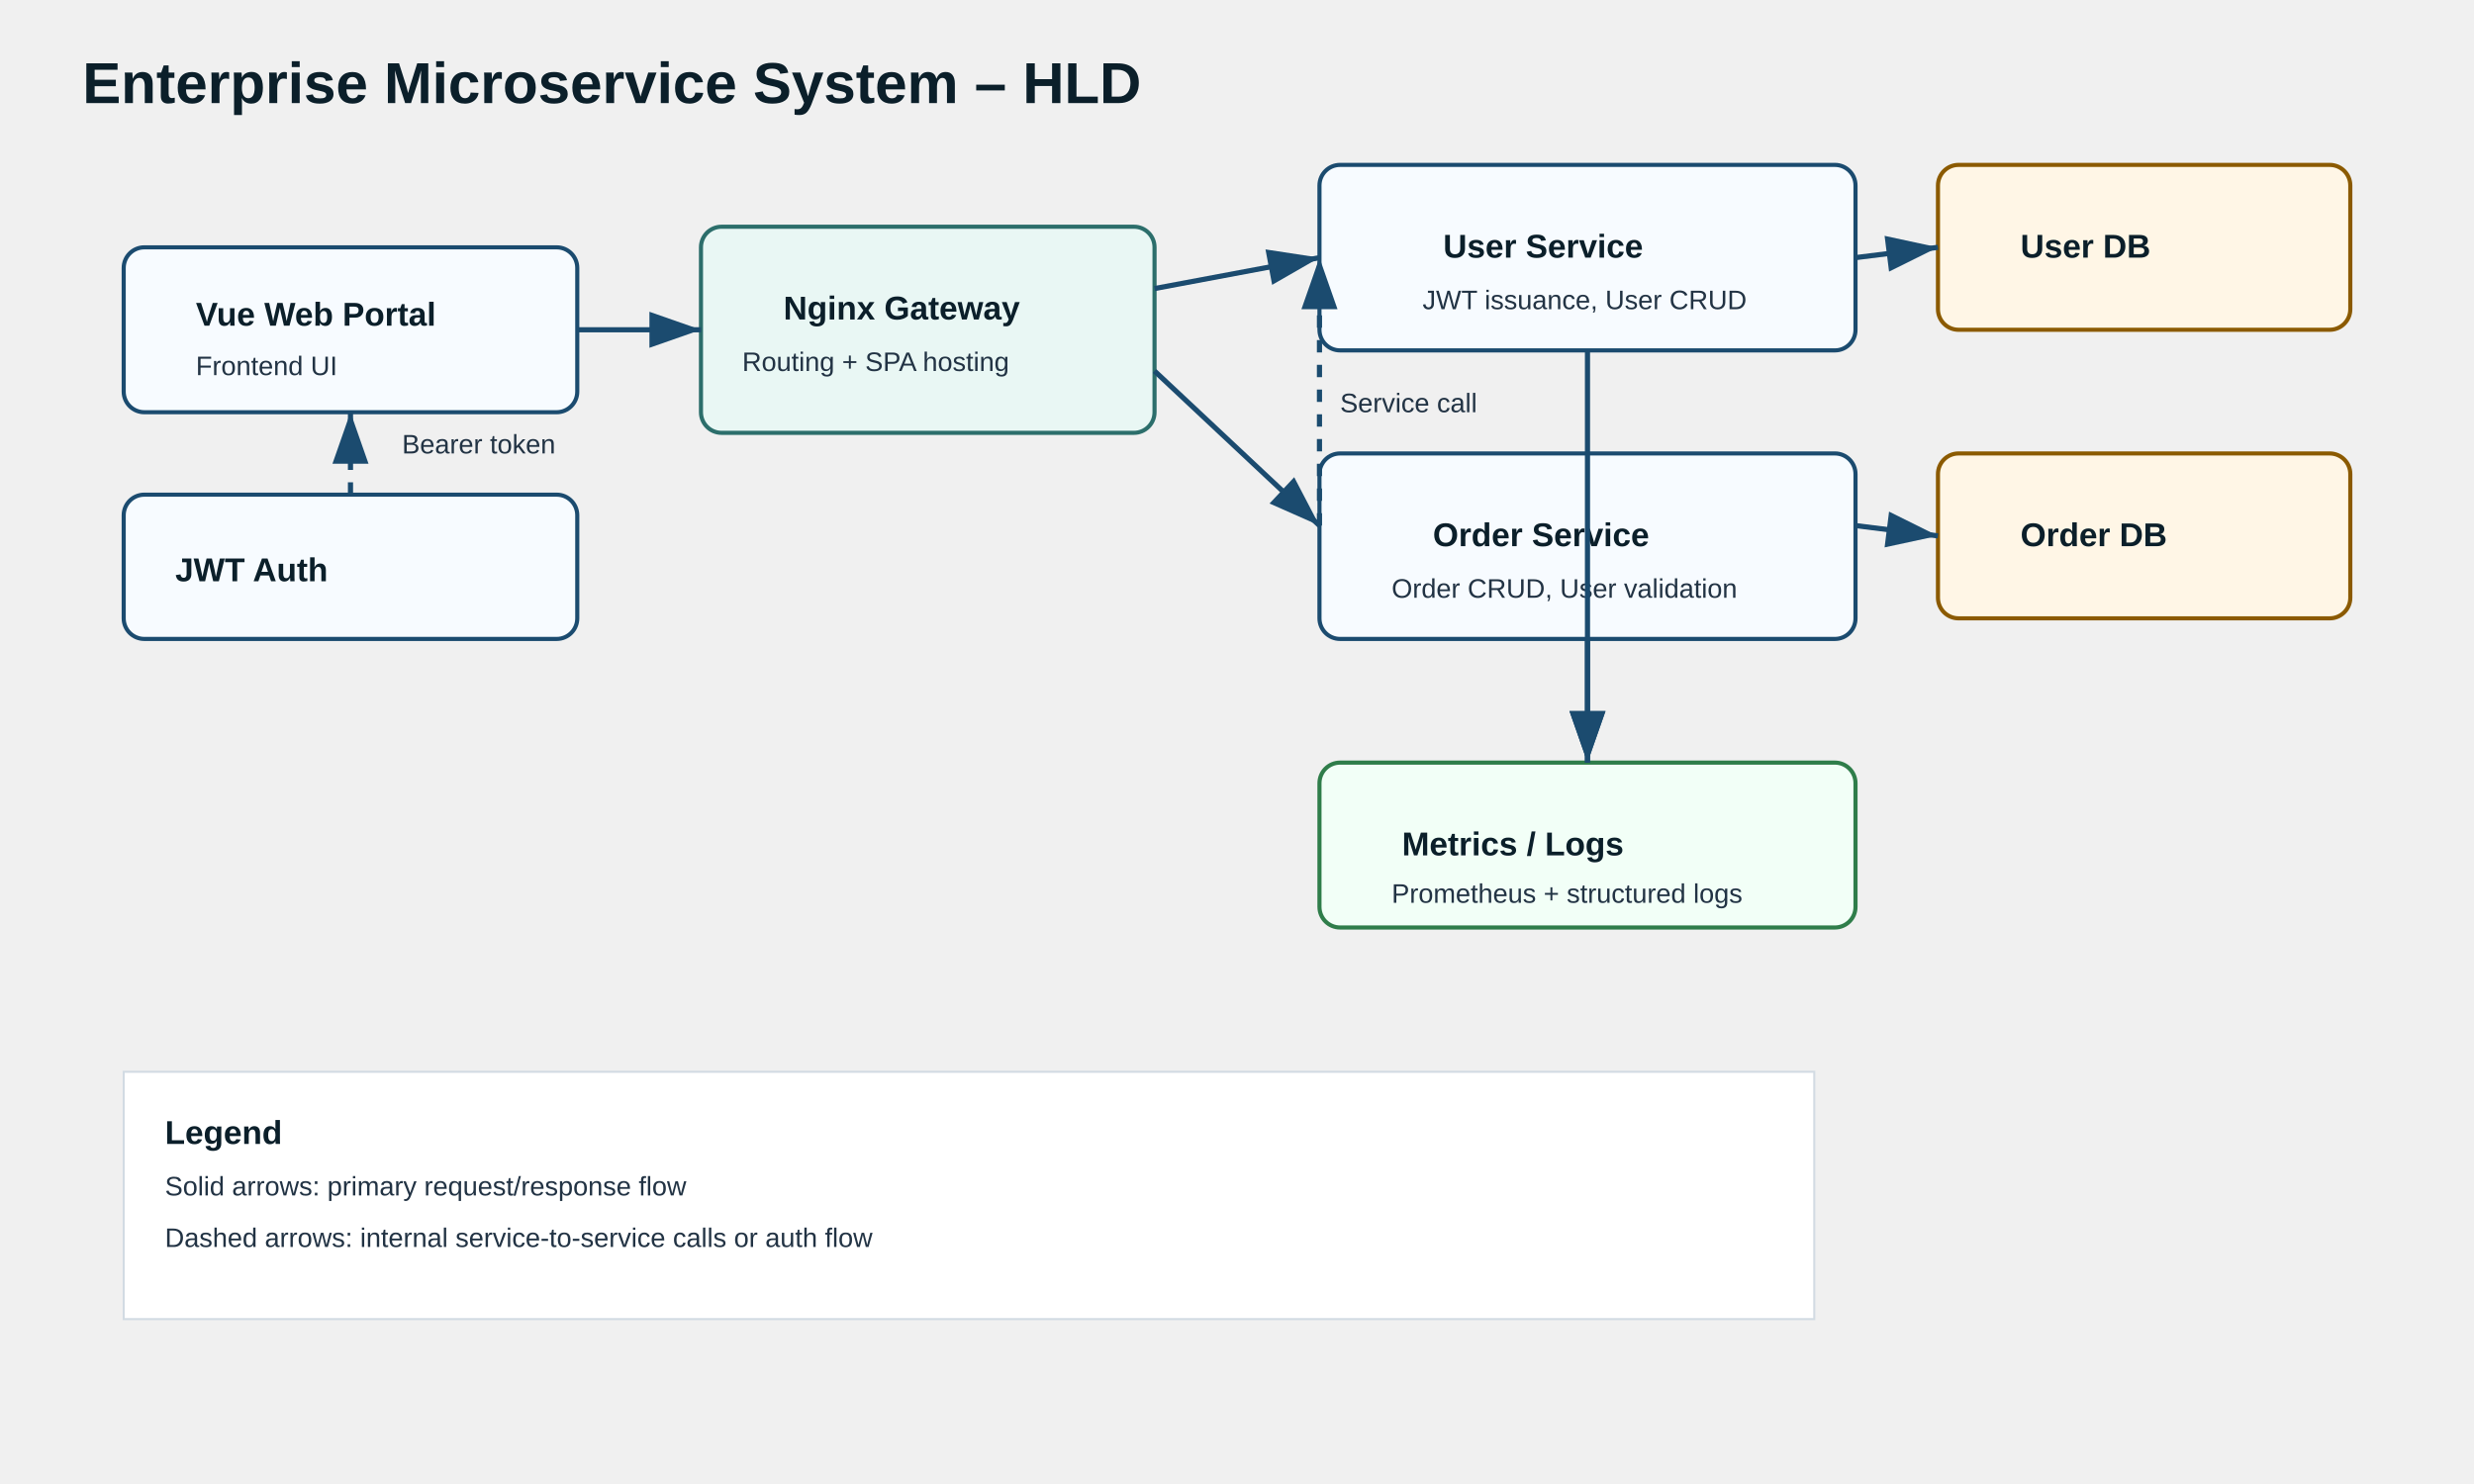
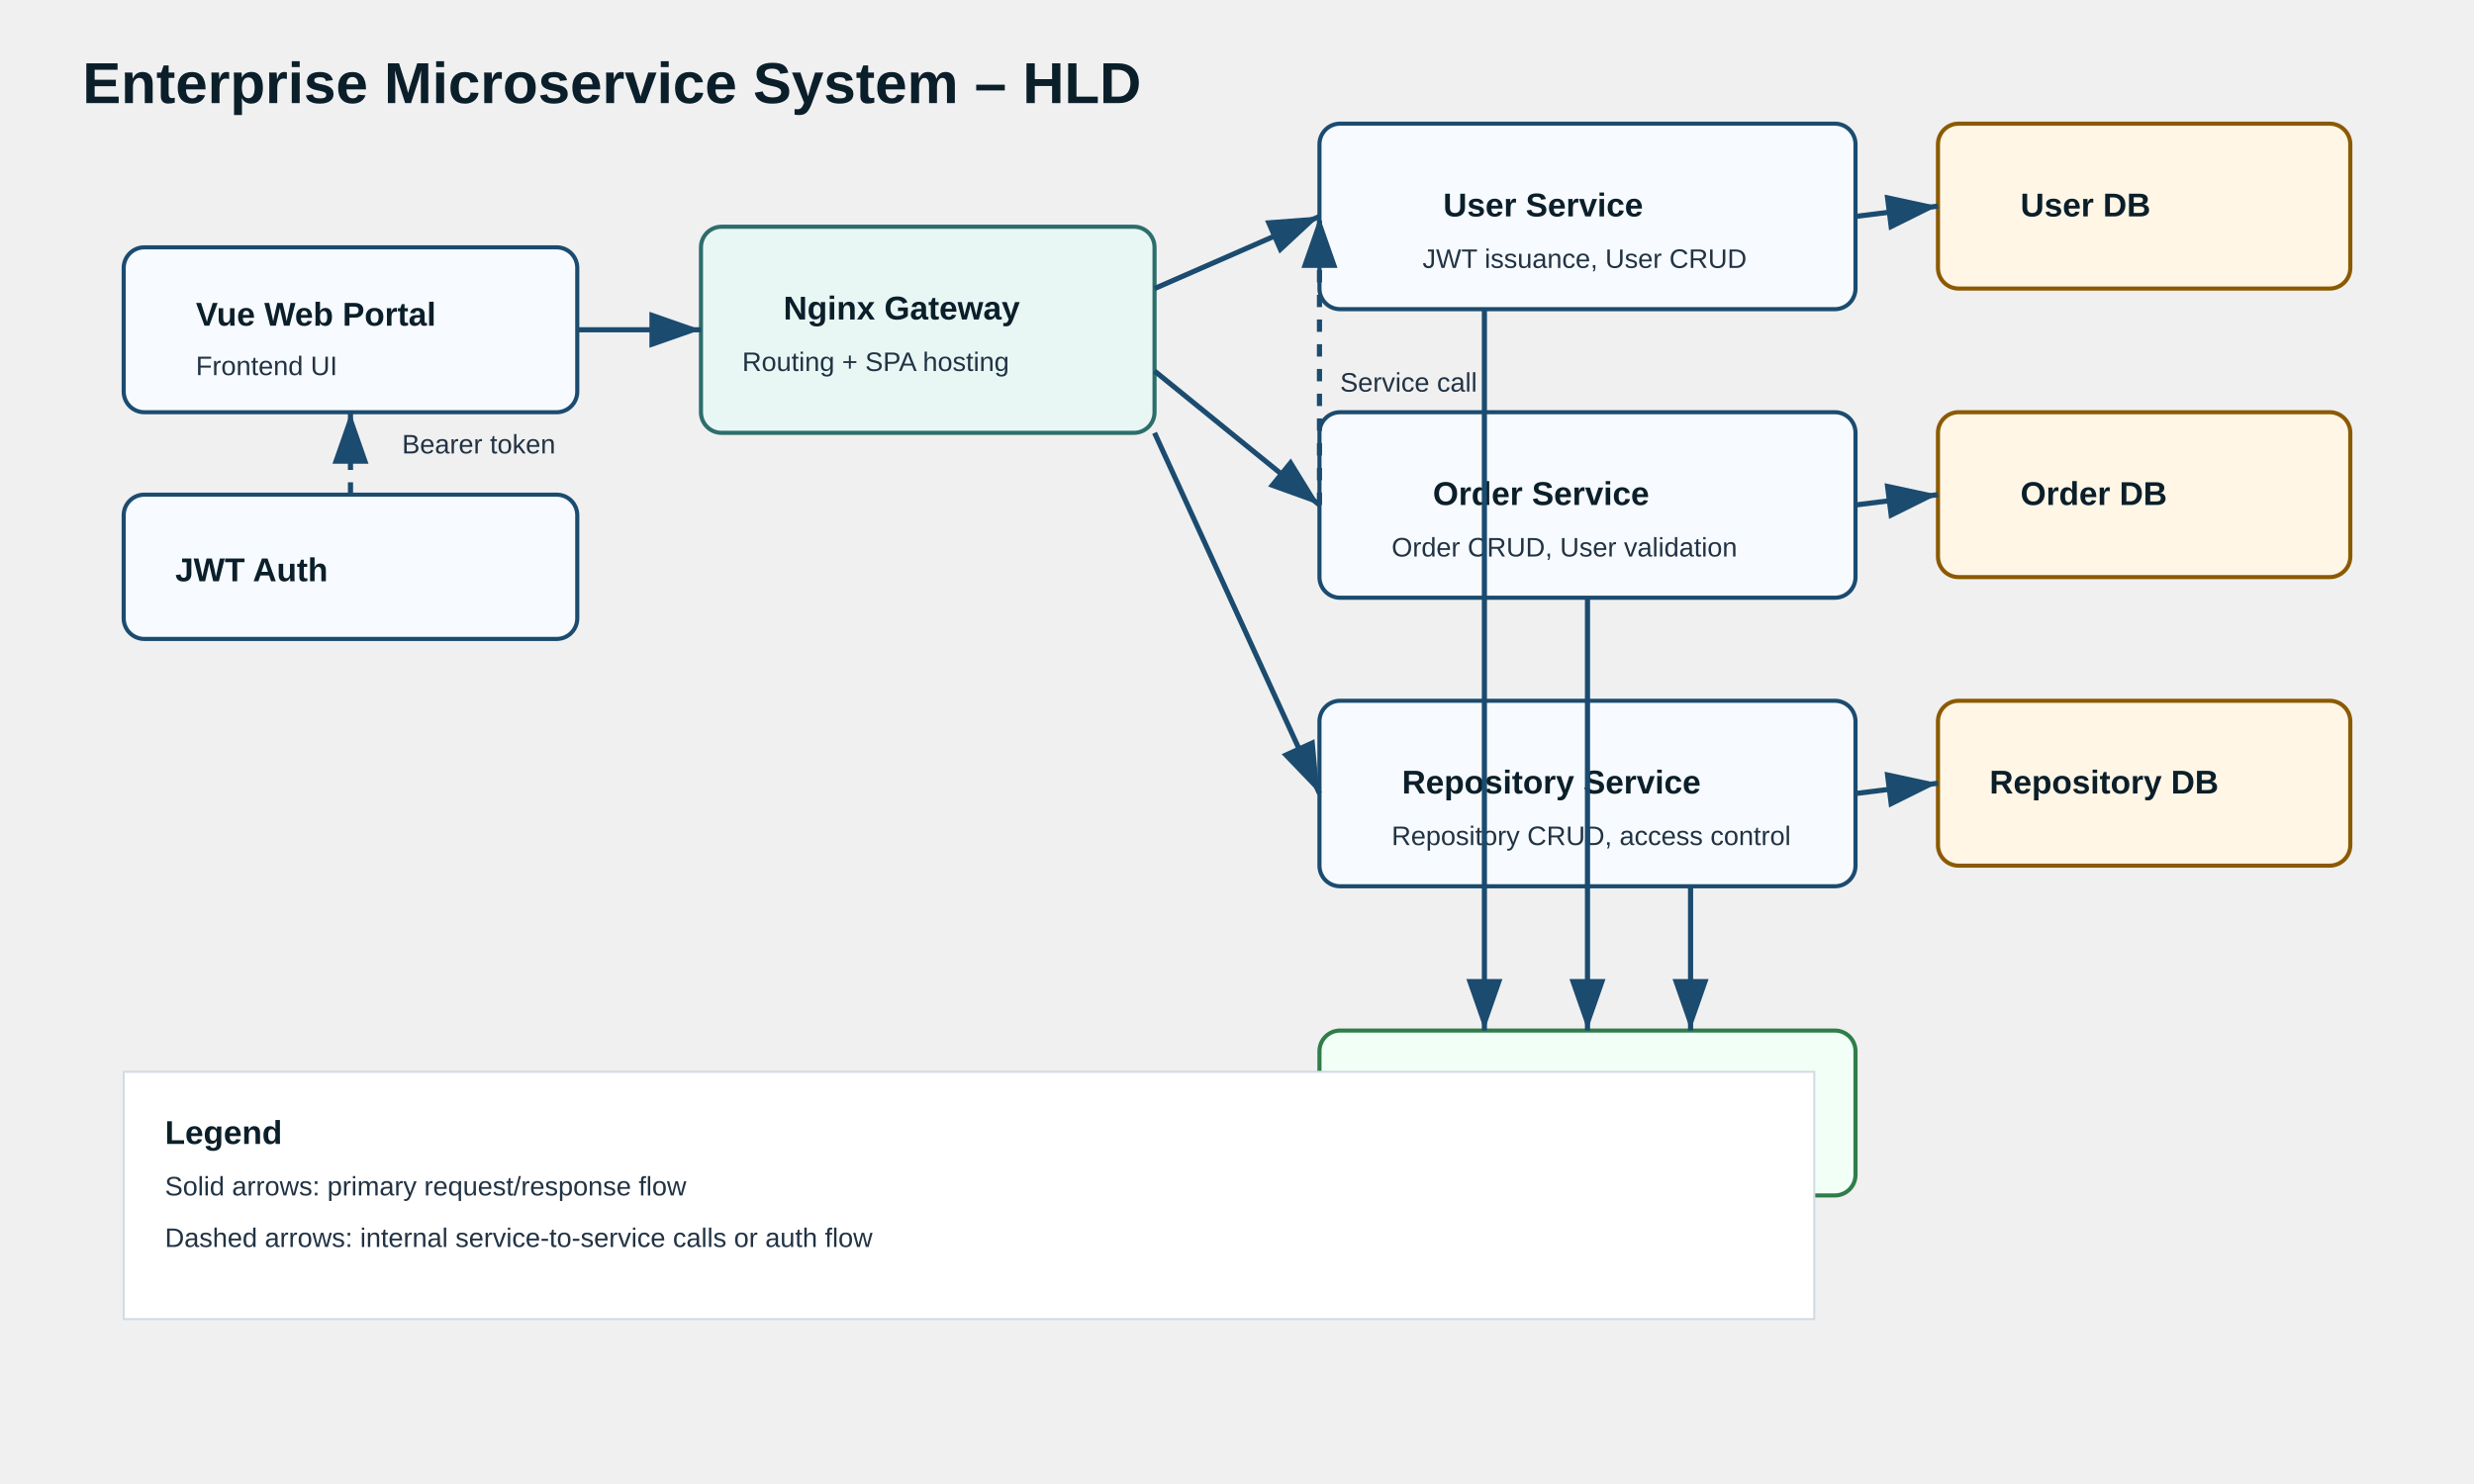
<svg xmlns="http://www.w3.org/2000/svg" width="1200" height="720" viewBox="0 0 1200 720">
  <defs>
    <style>
      .title { font: 700 28px Arial, sans-serif; fill: #0b1f2a; }
      .label { font: 600 16px Arial, sans-serif; fill: #0b1f2a; }
      .small { font: 400 13px Arial, sans-serif; fill: #234; }
      .box { fill: #f7fbff; stroke: #1b4b6f; stroke-width: 2; rx: 10; }
      .gateway { fill: #e9f7f4; stroke: #2c6e6b; stroke-width: 2; rx: 10; }
      .db { fill: #fff6e6; stroke: #8b5a00; stroke-width: 2; rx: 10; }
      .obs { fill: #f2fff7; stroke: #2f7d4a; stroke-width: 2; rx: 10; }
      .arrow { stroke: #1b4b6f; stroke-width: 2.5; fill: none; marker-end: url(#arrowhead); }
      .dashed { stroke-dasharray: 6 6; }
    </style>
    <marker id="arrowhead" markerWidth="10" markerHeight="7" refX="10" refY="3.5" orient="auto">
      <polygon points="0 0, 10 3.5, 0 7" fill="#1b4b6f" />
    </marker>
  </defs>
  <text x="40" y="50" class="title">Enterprise Microservice System – HLD</text>
  <rect x="60" y="120" width="220" height="80" class="box" />
  <text x="95" y="158" class="label">Vue Web Portal</text>
  <text x="95" y="182" class="small">Frontend UI</text>
  <rect x="340" y="110" width="220" height="100" class="gateway" />
  <text x="380" y="155" class="label">Nginx Gateway</text>
  <text x="360" y="180" class="small">Routing + SPA hosting</text>
-   <rect x="640" y="80" width="260" height="90" class="box" />
-   <text x="700" y="125" class="label">User Service</text>
-   <text x="690" y="150" class="small">JWT issuance, User CRUD</text>
-   <rect x="640" y="220" width="260" height="90" class="box" />
-   <text x="695" y="265" class="label">Order Service</text>
-   <text x="675" y="290" class="small">Order CRUD, User validation</text>
-   <rect x="940" y="80" width="200" height="80" class="db" />
-   <text x="980" y="125" class="label">User DB</text>
-   <rect x="940" y="220" width="200" height="80" class="db" />
-   <text x="980" y="265" class="label">Order DB</text>
-   <rect x="640" y="370" width="260" height="80" class="obs" />
-   <text x="680" y="415" class="label">Metrics / Logs</text>
-   <text x="675" y="438" class="small">Prometheus + structured logs</text>
+   <rect x="640" y="60" width="260" height="90" class="box" />
+   <text x="700" y="105" class="label">User Service</text>
+   <text x="690" y="130" class="small">JWT issuance, User CRUD</text>
+   <rect x="640" y="200" width="260" height="90" class="box" />
+   <text x="695" y="245" class="label">Order Service</text>
+   <text x="675" y="270" class="small">Order CRUD, User validation</text>
+   <rect x="640" y="340" width="260" height="90" class="box" />
+   <text x="680" y="385" class="label">Repository Service</text>
+   <text x="675" y="410" class="small">Repository CRUD, access control</text>
+   <rect x="940" y="60" width="200" height="80" class="db" />
+   <text x="980" y="105" class="label">User DB</text>
+   <rect x="940" y="200" width="200" height="80" class="db" />
+   <text x="980" y="245" class="label">Order DB</text>
+   <rect x="940" y="340" width="200" height="80" class="db" />
+   <text x="965" y="385" class="label">Repository DB</text>
+   <rect x="640" y="500" width="260" height="80" class="obs" />
+   <text x="680" y="545" class="label">Metrics / Logs</text>
+   <text x="675" y="568" class="small">Prometheus + structured logs</text>
  <rect x="60" y="240" width="220" height="70" class="box" />
  <text x="85" y="282" class="label">JWT Auth</text>
  <line x1="280" y1="160" x2="340" y2="160" class="arrow" />
-   <line x1="560" y1="140" x2="640" y2="125" class="arrow" />
-   <line x1="560" y1="180" x2="640" y2="255" class="arrow" />
-   <line x1="900" y1="125" x2="940" y2="120" class="arrow" />
-   <line x1="900" y1="255" x2="940" y2="260" class="arrow" />
-   <line x1="640" y1="255" x2="640" y2="125" class="arrow dashed" />
-   <text x="650" y="200" class="small">Service call</text>
+   <line x1="560" y1="140" x2="640" y2="105" class="arrow" />
+   <line x1="560" y1="180" x2="640" y2="245" class="arrow" />
+   <line x1="560" y1="210" x2="640" y2="385" class="arrow" />
+   <line x1="900" y1="105" x2="940" y2="100" class="arrow" />
+   <line x1="900" y1="245" x2="940" y2="240" class="arrow" />
+   <line x1="900" y1="385" x2="940" y2="380" class="arrow" />
+   <line x1="640" y1="245" x2="640" y2="105" class="arrow dashed" />
+   <text x="650" y="190" class="small">Service call</text>
  <line x1="170" y1="240" x2="170" y2="200" class="arrow dashed" />
  <text x="195" y="220" class="small">Bearer token</text>
-   <line x1="770" y1="170" x2="770" y2="370" class="arrow" />
-   <line x1="770" y1="310" x2="770" y2="370" class="arrow" />
+   <line x1="720" y1="150" x2="720" y2="500" class="arrow" />
+   <line x1="770" y1="290" x2="770" y2="500" class="arrow" />
+   <line x1="820" y1="430" x2="820" y2="500" class="arrow" />
  <rect x="60" y="520" width="820" height="120" fill="#ffffff" stroke="#d2dbe3" />
  <text x="80" y="555" class="label">Legend</text>
  <text x="80" y="580" class="small">Solid arrows: primary request/response flow</text>
  <text x="80" y="605" class="small">Dashed arrows: internal service-to-service calls or auth flow</text>
</svg>
